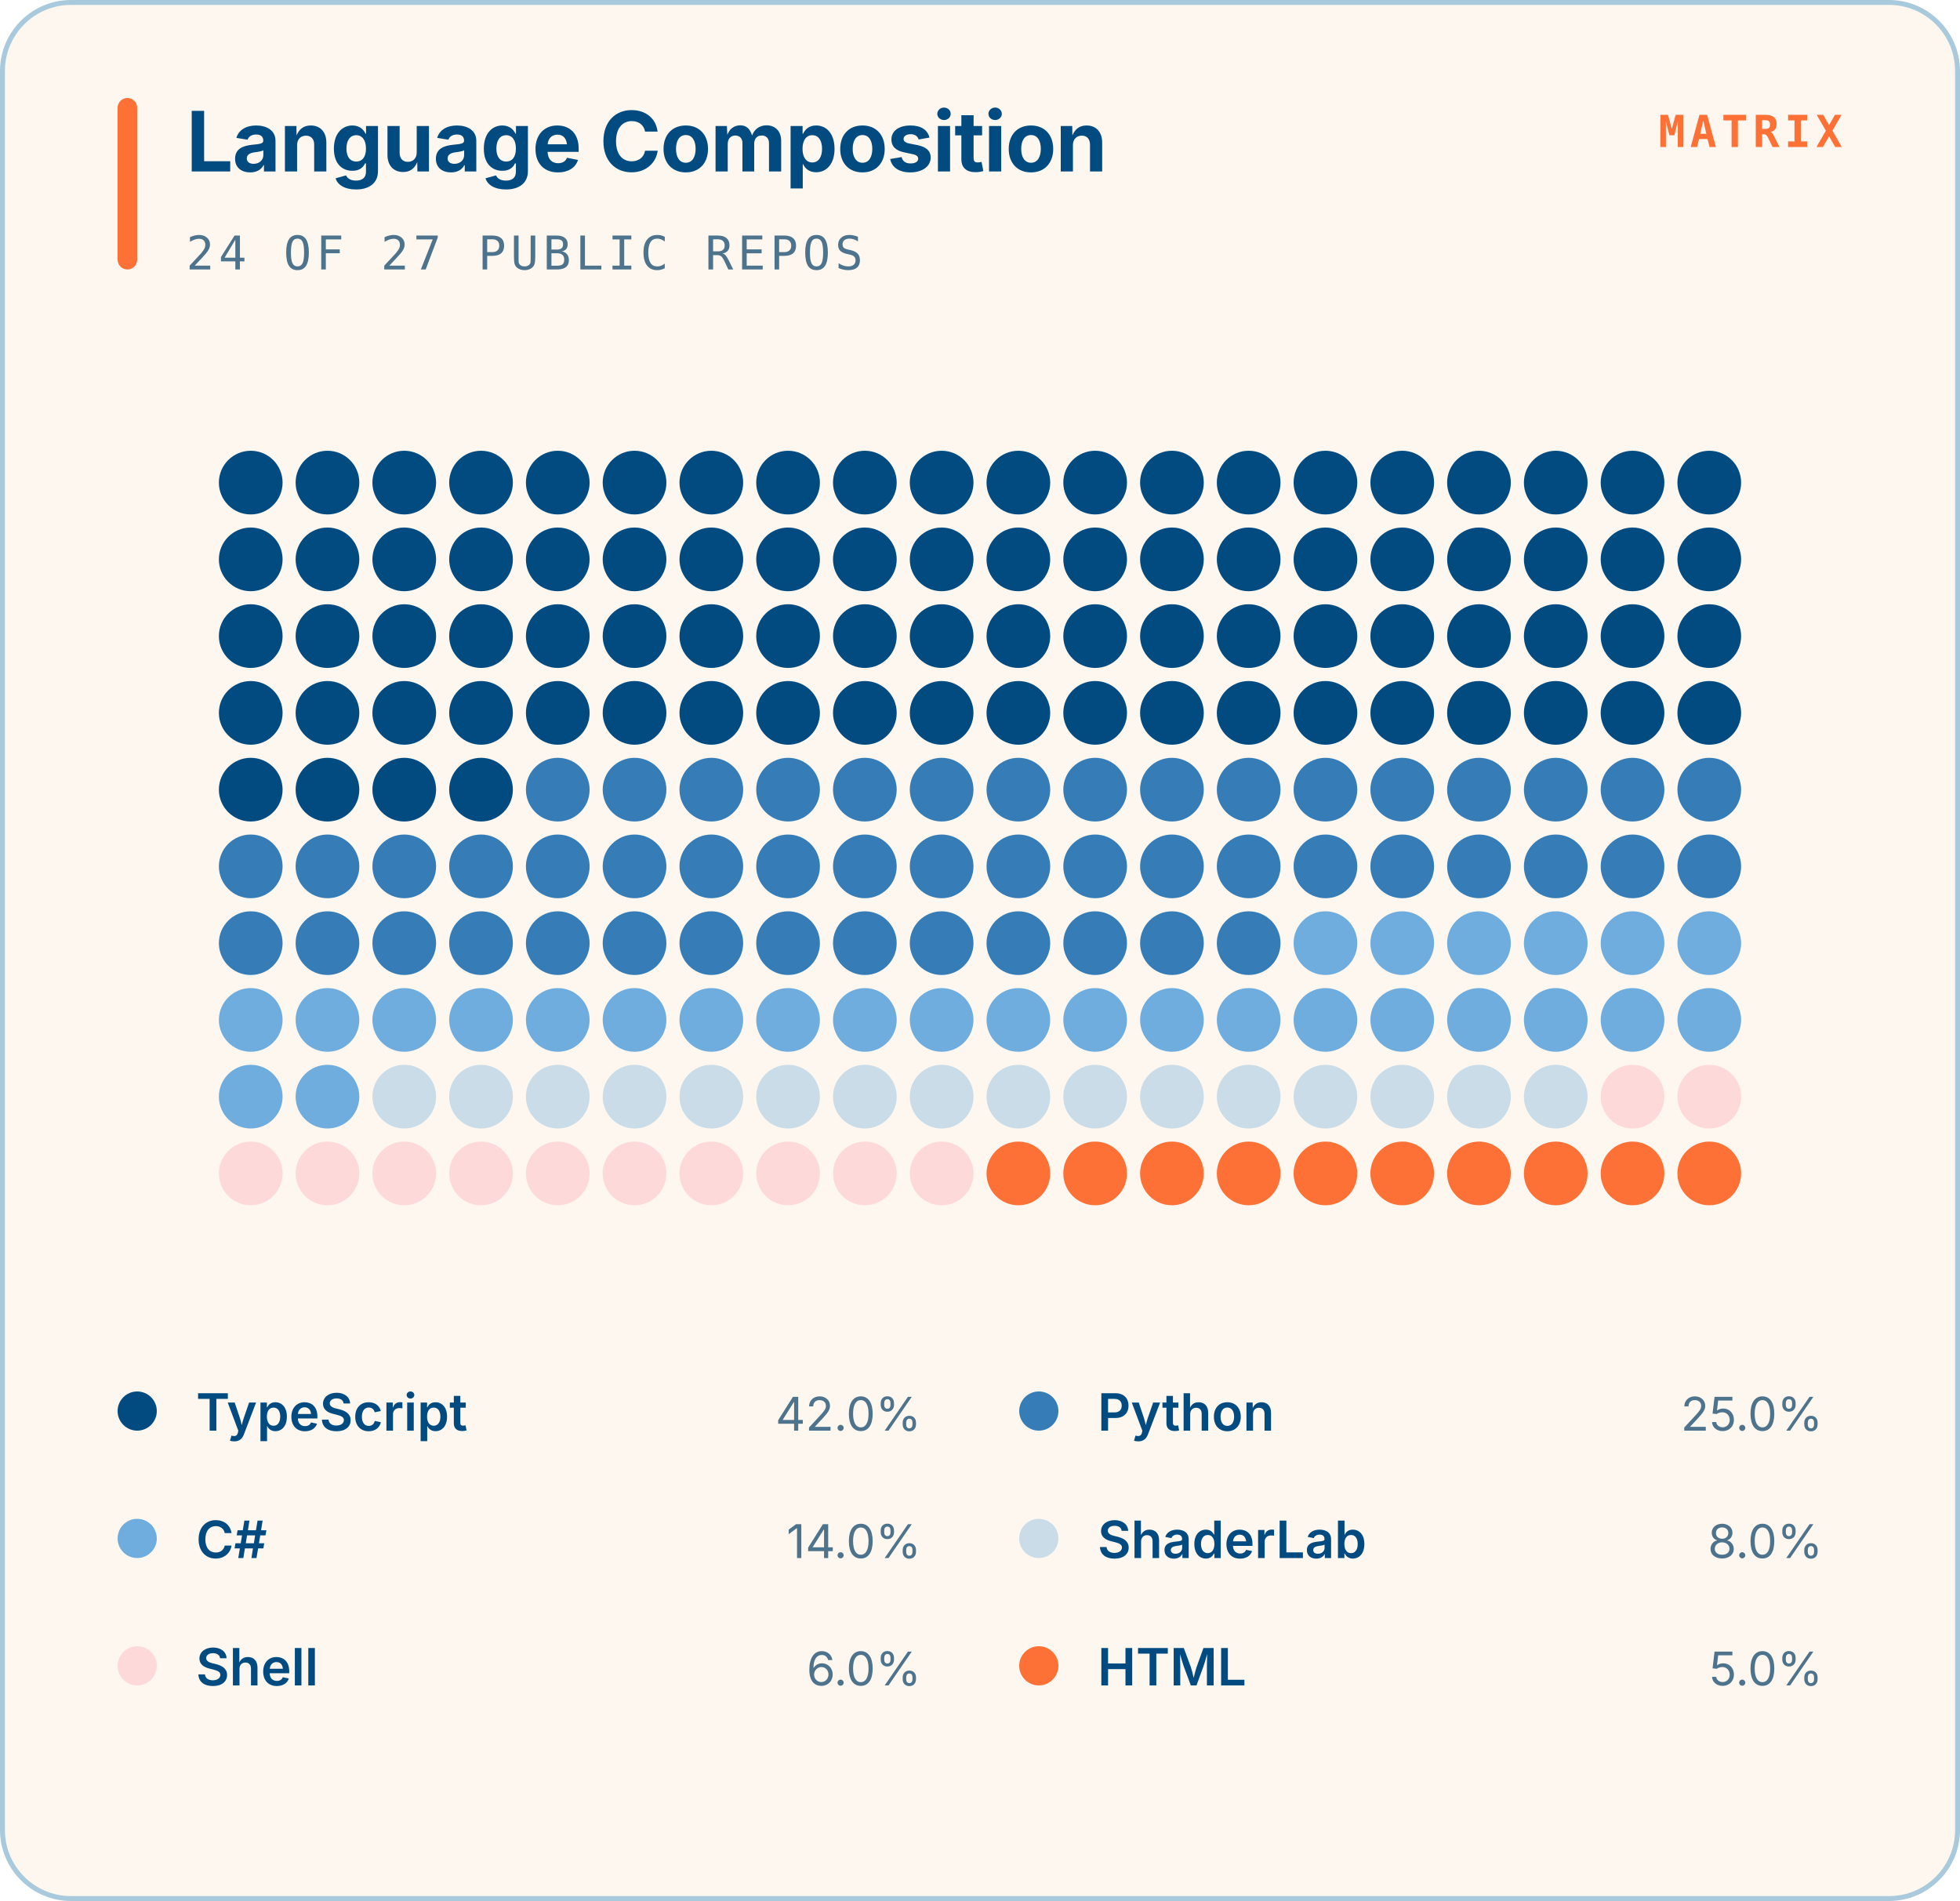
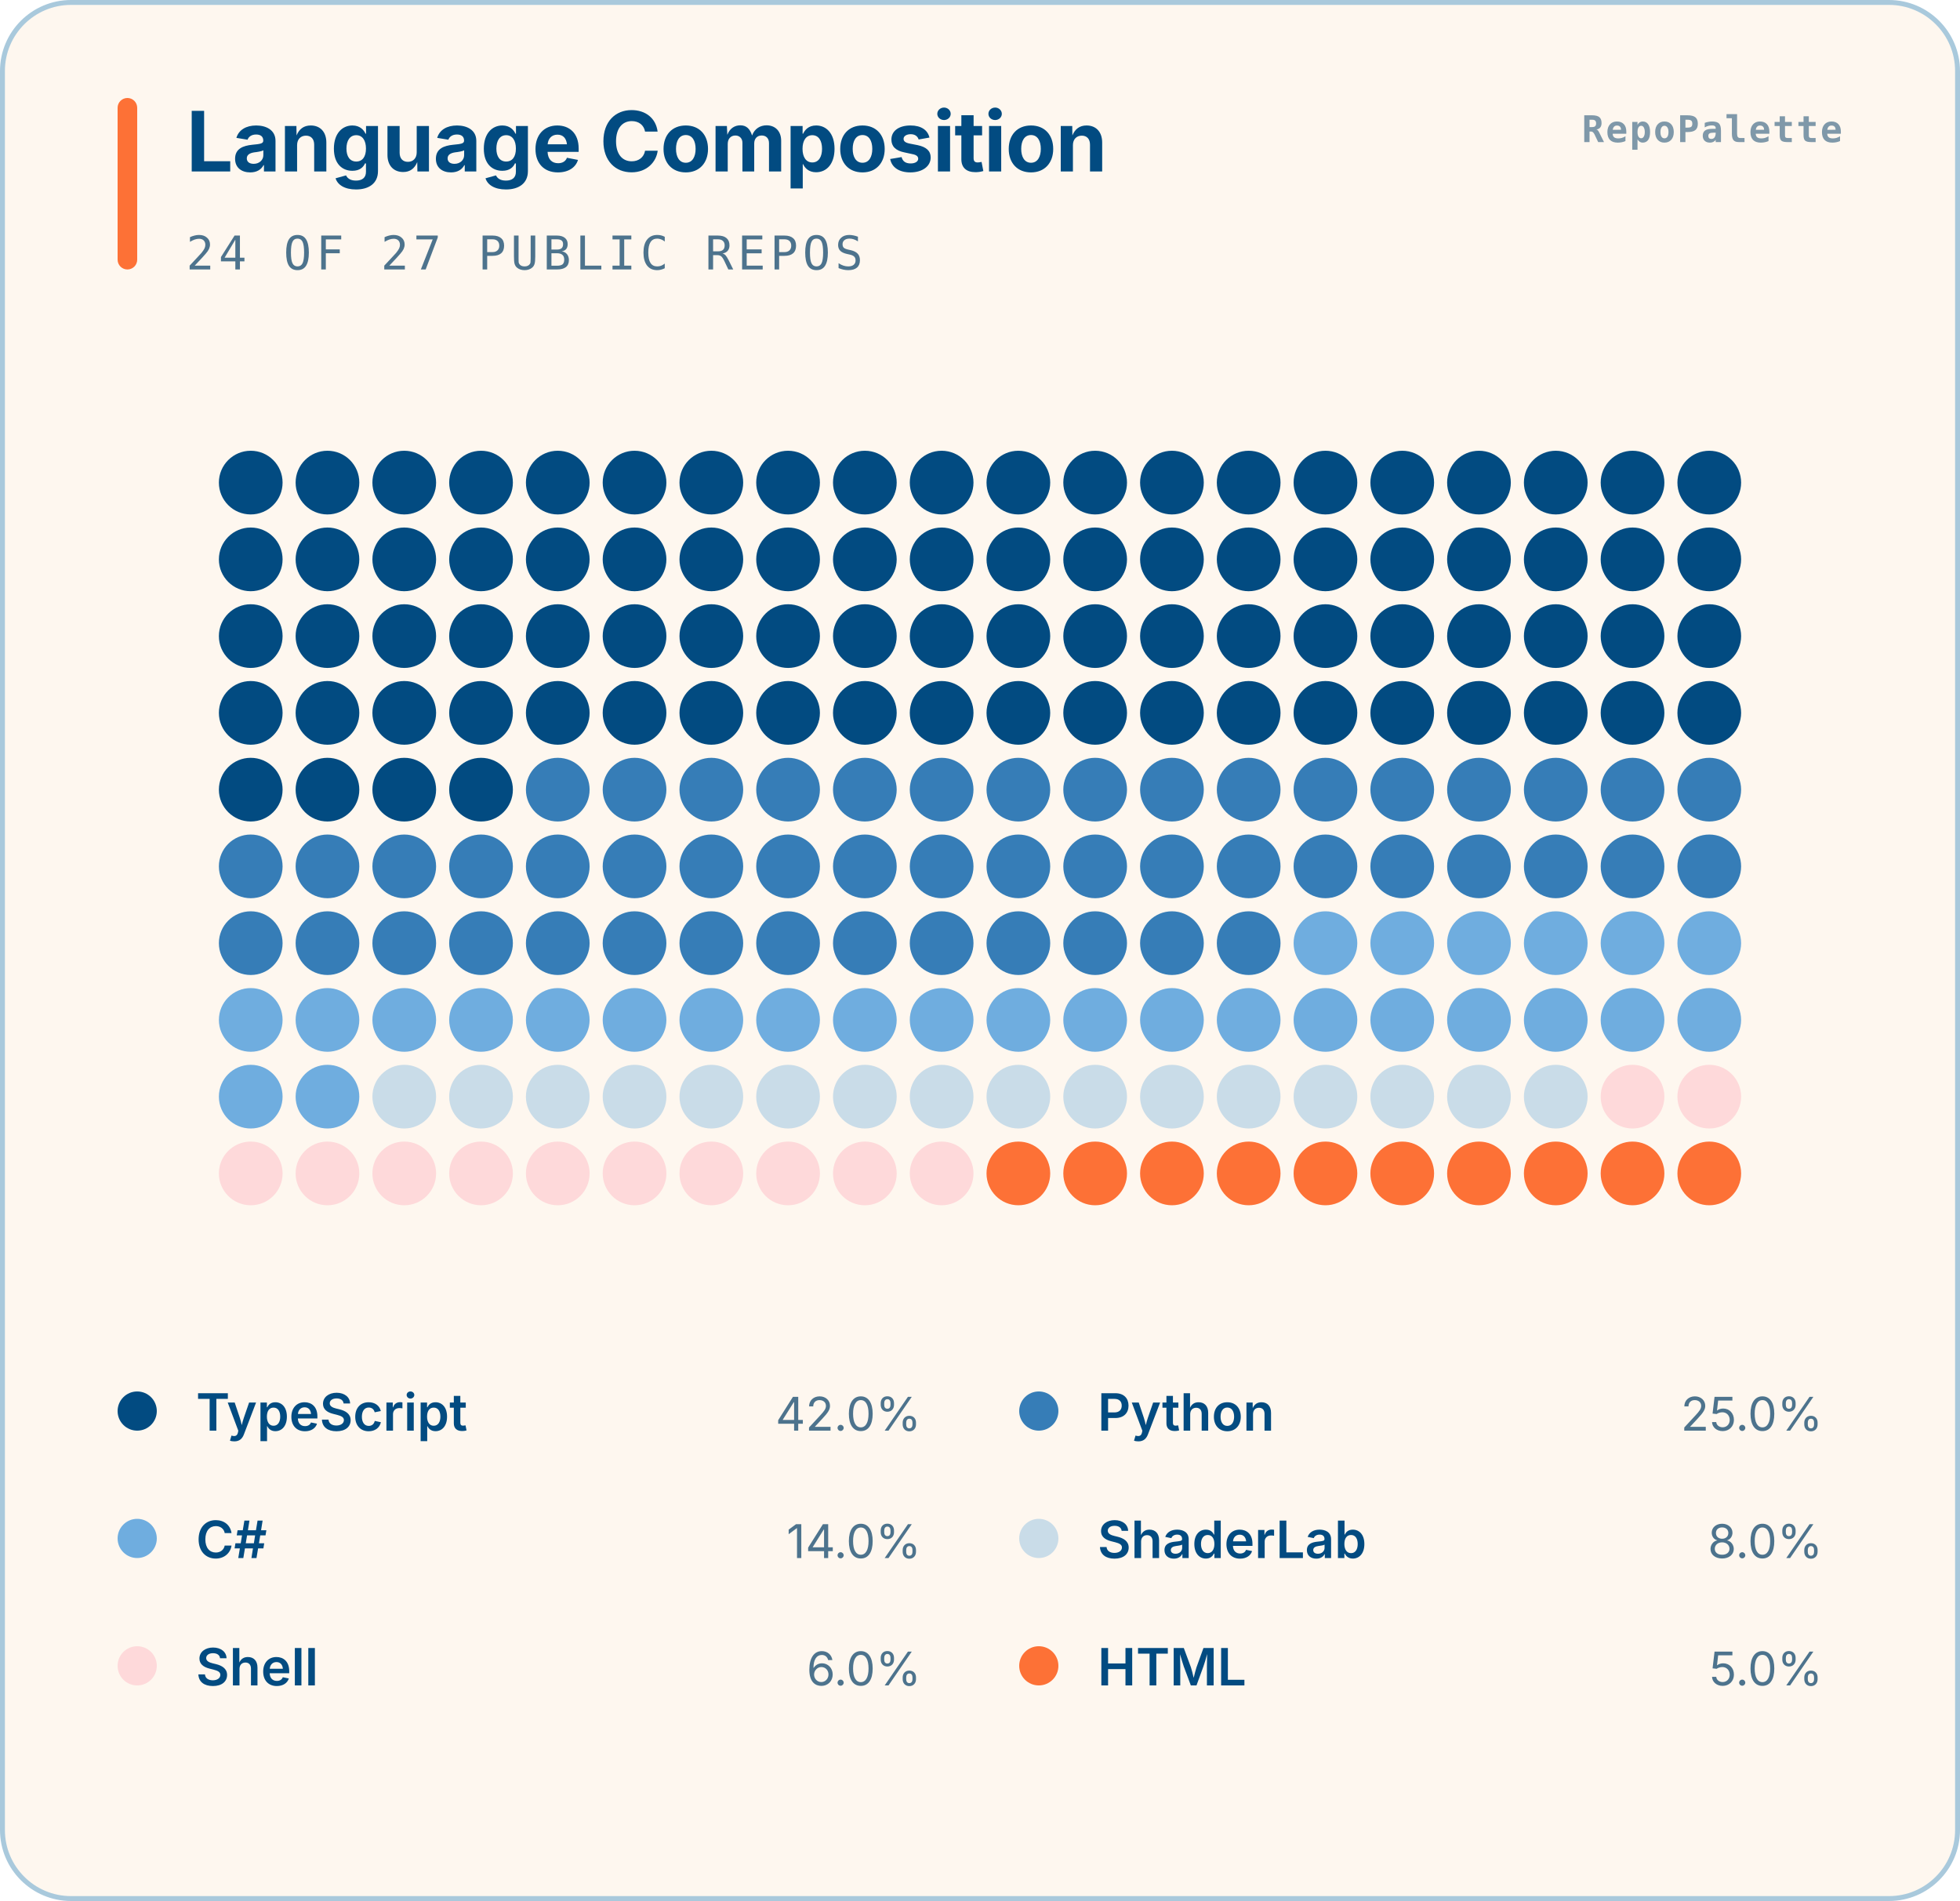
<svg xmlns="http://www.w3.org/2000/svg" role="img" aria-labelledby="title description" data-style="matrix" data-theme="paper" width="400" height="388" viewBox="0 0 400 388">
  <style>
    text { font-family: -apple-system, BlinkMacSystemFont, Segoe UI, sans-serif; }
    .title { fill: #024b81; font-size: 17px; font-weight: 700; letter-spacing: -0.2px; }
-     .meta, .style-tag, .rank, .metric-label { font-family: ui-monospace, SFMono-Regular, Consolas, monospace; }
+     .meta, .brand-watermark, .rank, .metric-label { font-family: ui-monospace, SFMono-Regular, Consolas, monospace; }
    .meta { fill: #4d738d; font-size: 9.5px; letter-spacing: 0.9px; }
-     .style-tag { fill: #fd7136; font-size: 9px; font-weight: 700; letter-spacing: 1px; }
+     .brand-watermark { fill: #4d738d; font-size: 7.5px; font-weight: 600; letter-spacing: 0.35px; opacity: 0.72; }
    .label { fill: #024b81; font-size: 12px; font-weight: 650; }
    .value { fill: #4d738d; font-size: 11px; font-variant-numeric: tabular-nums; }
    .rank { fill: #fd7136; font-size: 9px; font-weight: 700; }
    .metric { fill: #024b81; font-size: 27px; font-weight: 750; font-variant-numeric: tabular-nums; }
    .metric-label { fill: #4d738d; font-size: 7px; letter-spacing: 0.7px; }
    .legend-rank { fill: #4d738d; font-family: ui-monospace, SFMono-Regular, Consolas, monospace; font-size: 8px; font-weight: 700; }
    .legend-label { fill: #024b81; font-size: 10.5px; font-weight: 600; }
    .legend-value { fill: #4d738d; font-size: 9.5px; font-variant-numeric: tabular-nums; }
    .axis-note { fill: #4d738d; font-family: ui-monospace, SFMono-Regular, Consolas, monospace; font-size: 9.5px; letter-spacing: 0.6px; }
    .part-label { font-size: 11px; font-weight: 700; }
    .part-rank { font-family: ui-monospace, SFMono-Regular, Consolas, monospace; font-size: 9px; font-weight: 800; }
    .part-value { font-family: ui-monospace, SFMono-Regular, Consolas, monospace; font-size: 10px; font-variant-numeric: tabular-nums; }
    .center-label { fill: #024b81; font-size: 12px; font-weight: 700; }
    .center-value { fill: #4d738d; font-family: ui-monospace, SFMono-Regular, Consolas, monospace; font-size: 9px; }
    .node-label { font-size: 9px; font-weight: 750; }
    .empty { fill: #4d738d; font-size: 11px; }
  </style>
  <rect class="card" x="0.5" y="0.5" width="399" height="387" rx="14" fill="#fef7ef" stroke="#a9c9dc" />
  <rect x="24" y="20" width="4" height="35" rx="2" fill="#fd7136" />
  <text class="title" x="38" y="35">Language Composition</text>
  <text class="meta" x="38" y="55">24 OF 27 PUBLIC REPOS</text>
-   <text class="style-tag" text-anchor="end" x="376" y="30">MATRIX</text>
+   <text class="brand-watermark" data-role="brand-watermark" text-anchor="end" x="376" y="29" aria-hidden="true">RepoPalette</text>
  <g data-role="unit-field" data-unit-share="0.5">
    <g data-role="composition-part" data-language="TypeScript" data-share="42">
      <circle data-role="matrix-unit" cx="51.17" cy="98.5" r="6.5" fill="#024b81" />
      <circle data-role="matrix-unit" cx="66.83" cy="98.5" r="6.5" fill="#024b81" />
      <circle data-role="matrix-unit" cx="82.5" cy="98.5" r="6.5" fill="#024b81" />
      <circle data-role="matrix-unit" cx="98.17" cy="98.5" r="6.5" fill="#024b81" />
      <circle data-role="matrix-unit" cx="113.83" cy="98.5" r="6.5" fill="#024b81" />
      <circle data-role="matrix-unit" cx="129.5" cy="98.5" r="6.5" fill="#024b81" />
      <circle data-role="matrix-unit" cx="145.17" cy="98.5" r="6.5" fill="#024b81" />
      <circle data-role="matrix-unit" cx="160.83" cy="98.5" r="6.5" fill="#024b81" />
      <circle data-role="matrix-unit" cx="176.5" cy="98.5" r="6.5" fill="#024b81" />
      <circle data-role="matrix-unit" cx="192.17" cy="98.5" r="6.5" fill="#024b81" />
      <circle data-role="matrix-unit" cx="207.83" cy="98.5" r="6.5" fill="#024b81" />
      <circle data-role="matrix-unit" cx="223.5" cy="98.5" r="6.5" fill="#024b81" />
      <circle data-role="matrix-unit" cx="239.17" cy="98.5" r="6.5" fill="#024b81" />
      <circle data-role="matrix-unit" cx="254.83" cy="98.5" r="6.5" fill="#024b81" />
      <circle data-role="matrix-unit" cx="270.5" cy="98.5" r="6.5" fill="#024b81" />
      <circle data-role="matrix-unit" cx="286.17" cy="98.5" r="6.5" fill="#024b81" />
      <circle data-role="matrix-unit" cx="301.83" cy="98.5" r="6.5" fill="#024b81" />
      <circle data-role="matrix-unit" cx="317.5" cy="98.5" r="6.5" fill="#024b81" />
      <circle data-role="matrix-unit" cx="333.17" cy="98.5" r="6.5" fill="#024b81" />
      <circle data-role="matrix-unit" cx="348.83" cy="98.5" r="6.5" fill="#024b81" />
      <circle data-role="matrix-unit" cx="51.17" cy="114.17" r="6.5" fill="#024b81" />
      <circle data-role="matrix-unit" cx="66.83" cy="114.17" r="6.5" fill="#024b81" />
      <circle data-role="matrix-unit" cx="82.5" cy="114.17" r="6.5" fill="#024b81" />
      <circle data-role="matrix-unit" cx="98.17" cy="114.17" r="6.5" fill="#024b81" />
      <circle data-role="matrix-unit" cx="113.83" cy="114.17" r="6.5" fill="#024b81" />
      <circle data-role="matrix-unit" cx="129.5" cy="114.17" r="6.5" fill="#024b81" />
      <circle data-role="matrix-unit" cx="145.17" cy="114.17" r="6.5" fill="#024b81" />
      <circle data-role="matrix-unit" cx="160.83" cy="114.17" r="6.5" fill="#024b81" />
      <circle data-role="matrix-unit" cx="176.5" cy="114.17" r="6.5" fill="#024b81" />
      <circle data-role="matrix-unit" cx="192.17" cy="114.17" r="6.5" fill="#024b81" />
      <circle data-role="matrix-unit" cx="207.83" cy="114.17" r="6.5" fill="#024b81" />
      <circle data-role="matrix-unit" cx="223.5" cy="114.17" r="6.5" fill="#024b81" />
      <circle data-role="matrix-unit" cx="239.17" cy="114.17" r="6.5" fill="#024b81" />
      <circle data-role="matrix-unit" cx="254.83" cy="114.17" r="6.5" fill="#024b81" />
      <circle data-role="matrix-unit" cx="270.5" cy="114.17" r="6.5" fill="#024b81" />
      <circle data-role="matrix-unit" cx="286.17" cy="114.17" r="6.5" fill="#024b81" />
      <circle data-role="matrix-unit" cx="301.83" cy="114.17" r="6.5" fill="#024b81" />
      <circle data-role="matrix-unit" cx="317.5" cy="114.17" r="6.5" fill="#024b81" />
      <circle data-role="matrix-unit" cx="333.17" cy="114.17" r="6.5" fill="#024b81" />
      <circle data-role="matrix-unit" cx="348.83" cy="114.17" r="6.5" fill="#024b81" />
      <circle data-role="matrix-unit" cx="51.17" cy="129.83" r="6.5" fill="#024b81" />
      <circle data-role="matrix-unit" cx="66.83" cy="129.83" r="6.5" fill="#024b81" />
      <circle data-role="matrix-unit" cx="82.5" cy="129.83" r="6.5" fill="#024b81" />
      <circle data-role="matrix-unit" cx="98.17" cy="129.83" r="6.5" fill="#024b81" />
      <circle data-role="matrix-unit" cx="113.83" cy="129.83" r="6.5" fill="#024b81" />
      <circle data-role="matrix-unit" cx="129.5" cy="129.83" r="6.5" fill="#024b81" />
      <circle data-role="matrix-unit" cx="145.17" cy="129.83" r="6.5" fill="#024b81" />
      <circle data-role="matrix-unit" cx="160.83" cy="129.83" r="6.5" fill="#024b81" />
      <circle data-role="matrix-unit" cx="176.5" cy="129.83" r="6.5" fill="#024b81" />
      <circle data-role="matrix-unit" cx="192.17" cy="129.83" r="6.5" fill="#024b81" />
      <circle data-role="matrix-unit" cx="207.83" cy="129.83" r="6.5" fill="#024b81" />
      <circle data-role="matrix-unit" cx="223.5" cy="129.83" r="6.5" fill="#024b81" />
      <circle data-role="matrix-unit" cx="239.17" cy="129.83" r="6.5" fill="#024b81" />
      <circle data-role="matrix-unit" cx="254.83" cy="129.83" r="6.5" fill="#024b81" />
      <circle data-role="matrix-unit" cx="270.5" cy="129.83" r="6.5" fill="#024b81" />
      <circle data-role="matrix-unit" cx="286.17" cy="129.83" r="6.5" fill="#024b81" />
      <circle data-role="matrix-unit" cx="301.83" cy="129.83" r="6.5" fill="#024b81" />
      <circle data-role="matrix-unit" cx="317.5" cy="129.83" r="6.5" fill="#024b81" />
      <circle data-role="matrix-unit" cx="333.17" cy="129.83" r="6.5" fill="#024b81" />
      <circle data-role="matrix-unit" cx="348.83" cy="129.83" r="6.5" fill="#024b81" />
      <circle data-role="matrix-unit" cx="51.17" cy="145.5" r="6.5" fill="#024b81" />
      <circle data-role="matrix-unit" cx="66.83" cy="145.5" r="6.5" fill="#024b81" />
      <circle data-role="matrix-unit" cx="82.5" cy="145.5" r="6.5" fill="#024b81" />
      <circle data-role="matrix-unit" cx="98.17" cy="145.5" r="6.5" fill="#024b81" />
      <circle data-role="matrix-unit" cx="113.83" cy="145.5" r="6.5" fill="#024b81" />
      <circle data-role="matrix-unit" cx="129.5" cy="145.5" r="6.5" fill="#024b81" />
      <circle data-role="matrix-unit" cx="145.17" cy="145.5" r="6.5" fill="#024b81" />
      <circle data-role="matrix-unit" cx="160.83" cy="145.5" r="6.5" fill="#024b81" />
      <circle data-role="matrix-unit" cx="176.5" cy="145.5" r="6.5" fill="#024b81" />
      <circle data-role="matrix-unit" cx="192.17" cy="145.5" r="6.5" fill="#024b81" />
      <circle data-role="matrix-unit" cx="207.83" cy="145.5" r="6.5" fill="#024b81" />
      <circle data-role="matrix-unit" cx="223.5" cy="145.5" r="6.5" fill="#024b81" />
      <circle data-role="matrix-unit" cx="239.17" cy="145.5" r="6.5" fill="#024b81" />
      <circle data-role="matrix-unit" cx="254.83" cy="145.5" r="6.5" fill="#024b81" />
      <circle data-role="matrix-unit" cx="270.5" cy="145.5" r="6.5" fill="#024b81" />
      <circle data-role="matrix-unit" cx="286.17" cy="145.5" r="6.5" fill="#024b81" />
      <circle data-role="matrix-unit" cx="301.83" cy="145.5" r="6.5" fill="#024b81" />
      <circle data-role="matrix-unit" cx="317.5" cy="145.5" r="6.5" fill="#024b81" />
      <circle data-role="matrix-unit" cx="333.17" cy="145.5" r="6.5" fill="#024b81" />
      <circle data-role="matrix-unit" cx="348.83" cy="145.5" r="6.5" fill="#024b81" />
      <circle data-role="matrix-unit" cx="51.17" cy="161.17" r="6.5" fill="#024b81" />
      <circle data-role="matrix-unit" cx="66.83" cy="161.17" r="6.5" fill="#024b81" />
      <circle data-role="matrix-unit" cx="82.5" cy="161.17" r="6.5" fill="#024b81" />
      <circle data-role="matrix-unit" cx="98.17" cy="161.17" r="6.5" fill="#024b81" />
    </g>
    <g data-role="composition-part" data-language="Python" data-share="25">
      <circle data-role="matrix-unit" cx="113.83" cy="161.17" r="6.5" fill="#367db7" />
      <circle data-role="matrix-unit" cx="129.5" cy="161.17" r="6.5" fill="#367db7" />
      <circle data-role="matrix-unit" cx="145.17" cy="161.17" r="6.5" fill="#367db7" />
      <circle data-role="matrix-unit" cx="160.83" cy="161.17" r="6.5" fill="#367db7" />
      <circle data-role="matrix-unit" cx="176.5" cy="161.17" r="6.5" fill="#367db7" />
      <circle data-role="matrix-unit" cx="192.17" cy="161.17" r="6.5" fill="#367db7" />
      <circle data-role="matrix-unit" cx="207.83" cy="161.17" r="6.5" fill="#367db7" />
      <circle data-role="matrix-unit" cx="223.5" cy="161.17" r="6.5" fill="#367db7" />
      <circle data-role="matrix-unit" cx="239.17" cy="161.17" r="6.5" fill="#367db7" />
      <circle data-role="matrix-unit" cx="254.83" cy="161.17" r="6.5" fill="#367db7" />
      <circle data-role="matrix-unit" cx="270.5" cy="161.17" r="6.5" fill="#367db7" />
      <circle data-role="matrix-unit" cx="286.17" cy="161.17" r="6.5" fill="#367db7" />
      <circle data-role="matrix-unit" cx="301.83" cy="161.17" r="6.5" fill="#367db7" />
      <circle data-role="matrix-unit" cx="317.5" cy="161.17" r="6.5" fill="#367db7" />
      <circle data-role="matrix-unit" cx="333.17" cy="161.17" r="6.5" fill="#367db7" />
      <circle data-role="matrix-unit" cx="348.83" cy="161.17" r="6.5" fill="#367db7" />
      <circle data-role="matrix-unit" cx="51.17" cy="176.83" r="6.5" fill="#367db7" />
      <circle data-role="matrix-unit" cx="66.83" cy="176.83" r="6.5" fill="#367db7" />
      <circle data-role="matrix-unit" cx="82.5" cy="176.83" r="6.5" fill="#367db7" />
      <circle data-role="matrix-unit" cx="98.17" cy="176.83" r="6.5" fill="#367db7" />
      <circle data-role="matrix-unit" cx="113.83" cy="176.83" r="6.5" fill="#367db7" />
      <circle data-role="matrix-unit" cx="129.5" cy="176.83" r="6.5" fill="#367db7" />
      <circle data-role="matrix-unit" cx="145.17" cy="176.83" r="6.5" fill="#367db7" />
      <circle data-role="matrix-unit" cx="160.83" cy="176.83" r="6.5" fill="#367db7" />
      <circle data-role="matrix-unit" cx="176.5" cy="176.83" r="6.5" fill="#367db7" />
      <circle data-role="matrix-unit" cx="192.17" cy="176.83" r="6.5" fill="#367db7" />
      <circle data-role="matrix-unit" cx="207.83" cy="176.83" r="6.5" fill="#367db7" />
      <circle data-role="matrix-unit" cx="223.5" cy="176.83" r="6.5" fill="#367db7" />
      <circle data-role="matrix-unit" cx="239.17" cy="176.83" r="6.5" fill="#367db7" />
      <circle data-role="matrix-unit" cx="254.83" cy="176.83" r="6.5" fill="#367db7" />
      <circle data-role="matrix-unit" cx="270.5" cy="176.83" r="6.5" fill="#367db7" />
      <circle data-role="matrix-unit" cx="286.17" cy="176.83" r="6.5" fill="#367db7" />
      <circle data-role="matrix-unit" cx="301.83" cy="176.83" r="6.5" fill="#367db7" />
      <circle data-role="matrix-unit" cx="317.5" cy="176.83" r="6.5" fill="#367db7" />
      <circle data-role="matrix-unit" cx="333.17" cy="176.83" r="6.5" fill="#367db7" />
      <circle data-role="matrix-unit" cx="348.83" cy="176.83" r="6.5" fill="#367db7" />
      <circle data-role="matrix-unit" cx="51.17" cy="192.5" r="6.5" fill="#367db7" />
      <circle data-role="matrix-unit" cx="66.83" cy="192.5" r="6.5" fill="#367db7" />
      <circle data-role="matrix-unit" cx="82.5" cy="192.5" r="6.5" fill="#367db7" />
      <circle data-role="matrix-unit" cx="98.17" cy="192.5" r="6.5" fill="#367db7" />
      <circle data-role="matrix-unit" cx="113.83" cy="192.5" r="6.5" fill="#367db7" />
      <circle data-role="matrix-unit" cx="129.5" cy="192.5" r="6.5" fill="#367db7" />
      <circle data-role="matrix-unit" cx="145.17" cy="192.5" r="6.5" fill="#367db7" />
      <circle data-role="matrix-unit" cx="160.83" cy="192.5" r="6.5" fill="#367db7" />
      <circle data-role="matrix-unit" cx="176.5" cy="192.5" r="6.5" fill="#367db7" />
      <circle data-role="matrix-unit" cx="192.17" cy="192.5" r="6.5" fill="#367db7" />
      <circle data-role="matrix-unit" cx="207.83" cy="192.5" r="6.5" fill="#367db7" />
      <circle data-role="matrix-unit" cx="223.5" cy="192.5" r="6.5" fill="#367db7" />
      <circle data-role="matrix-unit" cx="239.17" cy="192.5" r="6.5" fill="#367db7" />
      <circle data-role="matrix-unit" cx="254.83" cy="192.5" r="6.5" fill="#367db7" />
    </g>
    <g data-role="composition-part" data-language="C#" data-share="14">
      <circle data-role="matrix-unit" cx="270.5" cy="192.5" r="6.5" fill="#6faddf" />
      <circle data-role="matrix-unit" cx="286.17" cy="192.5" r="6.5" fill="#6faddf" />
      <circle data-role="matrix-unit" cx="301.83" cy="192.5" r="6.5" fill="#6faddf" />
      <circle data-role="matrix-unit" cx="317.5" cy="192.5" r="6.5" fill="#6faddf" />
      <circle data-role="matrix-unit" cx="333.17" cy="192.5" r="6.5" fill="#6faddf" />
      <circle data-role="matrix-unit" cx="348.83" cy="192.5" r="6.5" fill="#6faddf" />
      <circle data-role="matrix-unit" cx="51.17" cy="208.17" r="6.5" fill="#6faddf" />
      <circle data-role="matrix-unit" cx="66.83" cy="208.17" r="6.5" fill="#6faddf" />
      <circle data-role="matrix-unit" cx="82.5" cy="208.17" r="6.5" fill="#6faddf" />
      <circle data-role="matrix-unit" cx="98.17" cy="208.17" r="6.5" fill="#6faddf" />
      <circle data-role="matrix-unit" cx="113.83" cy="208.17" r="6.5" fill="#6faddf" />
      <circle data-role="matrix-unit" cx="129.5" cy="208.17" r="6.5" fill="#6faddf" />
      <circle data-role="matrix-unit" cx="145.17" cy="208.17" r="6.5" fill="#6faddf" />
      <circle data-role="matrix-unit" cx="160.83" cy="208.17" r="6.5" fill="#6faddf" />
      <circle data-role="matrix-unit" cx="176.5" cy="208.17" r="6.5" fill="#6faddf" />
      <circle data-role="matrix-unit" cx="192.17" cy="208.17" r="6.5" fill="#6faddf" />
      <circle data-role="matrix-unit" cx="207.83" cy="208.17" r="6.5" fill="#6faddf" />
      <circle data-role="matrix-unit" cx="223.5" cy="208.17" r="6.5" fill="#6faddf" />
      <circle data-role="matrix-unit" cx="239.17" cy="208.17" r="6.5" fill="#6faddf" />
      <circle data-role="matrix-unit" cx="254.83" cy="208.17" r="6.5" fill="#6faddf" />
      <circle data-role="matrix-unit" cx="270.5" cy="208.17" r="6.5" fill="#6faddf" />
      <circle data-role="matrix-unit" cx="286.17" cy="208.17" r="6.5" fill="#6faddf" />
      <circle data-role="matrix-unit" cx="301.83" cy="208.17" r="6.5" fill="#6faddf" />
      <circle data-role="matrix-unit" cx="317.5" cy="208.17" r="6.5" fill="#6faddf" />
      <circle data-role="matrix-unit" cx="333.17" cy="208.17" r="6.5" fill="#6faddf" />
      <circle data-role="matrix-unit" cx="348.83" cy="208.17" r="6.5" fill="#6faddf" />
      <circle data-role="matrix-unit" cx="51.17" cy="223.83" r="6.5" fill="#6faddf" />
      <circle data-role="matrix-unit" cx="66.83" cy="223.83" r="6.5" fill="#6faddf" />
    </g>
    <g data-role="composition-part" data-language="ShaderLab" data-share="8">
      <circle data-role="matrix-unit" cx="82.5" cy="223.83" r="6.5" fill="#c9dce8" />
      <circle data-role="matrix-unit" cx="98.17" cy="223.83" r="6.5" fill="#c9dce8" />
      <circle data-role="matrix-unit" cx="113.83" cy="223.83" r="6.5" fill="#c9dce8" />
      <circle data-role="matrix-unit" cx="129.5" cy="223.83" r="6.5" fill="#c9dce8" />
      <circle data-role="matrix-unit" cx="145.17" cy="223.83" r="6.5" fill="#c9dce8" />
      <circle data-role="matrix-unit" cx="160.83" cy="223.83" r="6.5" fill="#c9dce8" />
      <circle data-role="matrix-unit" cx="176.5" cy="223.83" r="6.5" fill="#c9dce8" />
      <circle data-role="matrix-unit" cx="192.17" cy="223.83" r="6.5" fill="#c9dce8" />
      <circle data-role="matrix-unit" cx="207.83" cy="223.83" r="6.5" fill="#c9dce8" />
      <circle data-role="matrix-unit" cx="223.5" cy="223.83" r="6.5" fill="#c9dce8" />
      <circle data-role="matrix-unit" cx="239.17" cy="223.83" r="6.5" fill="#c9dce8" />
      <circle data-role="matrix-unit" cx="254.83" cy="223.83" r="6.5" fill="#c9dce8" />
      <circle data-role="matrix-unit" cx="270.5" cy="223.83" r="6.5" fill="#c9dce8" />
      <circle data-role="matrix-unit" cx="286.17" cy="223.83" r="6.5" fill="#c9dce8" />
      <circle data-role="matrix-unit" cx="301.83" cy="223.83" r="6.5" fill="#c9dce8" />
      <circle data-role="matrix-unit" cx="317.5" cy="223.83" r="6.5" fill="#c9dce8" />
    </g>
    <g data-role="composition-part" data-language="Shell" data-share="6">
      <circle data-role="matrix-unit" cx="333.17" cy="223.83" r="6.5" fill="#fed9da" />
      <circle data-role="matrix-unit" cx="348.83" cy="223.83" r="6.5" fill="#fed9da" />
      <circle data-role="matrix-unit" cx="51.17" cy="239.5" r="6.5" fill="#fed9da" />
      <circle data-role="matrix-unit" cx="66.83" cy="239.5" r="6.5" fill="#fed9da" />
      <circle data-role="matrix-unit" cx="82.5" cy="239.5" r="6.5" fill="#fed9da" />
      <circle data-role="matrix-unit" cx="98.17" cy="239.5" r="6.5" fill="#fed9da" />
      <circle data-role="matrix-unit" cx="113.83" cy="239.5" r="6.5" fill="#fed9da" />
      <circle data-role="matrix-unit" cx="129.5" cy="239.5" r="6.5" fill="#fed9da" />
      <circle data-role="matrix-unit" cx="145.17" cy="239.5" r="6.5" fill="#fed9da" />
      <circle data-role="matrix-unit" cx="160.83" cy="239.5" r="6.5" fill="#fed9da" />
      <circle data-role="matrix-unit" cx="176.5" cy="239.5" r="6.5" fill="#fed9da" />
      <circle data-role="matrix-unit" cx="192.17" cy="239.5" r="6.5" fill="#fed9da" />
    </g>
    <g data-role="composition-part" data-language="HTML" data-share="5">
      <circle data-role="matrix-unit" cx="207.83" cy="239.5" r="6.5" fill="#fd7136" />
      <circle data-role="matrix-unit" cx="223.5" cy="239.5" r="6.5" fill="#fd7136" />
      <circle data-role="matrix-unit" cx="239.17" cy="239.5" r="6.5" fill="#fd7136" />
      <circle data-role="matrix-unit" cx="254.83" cy="239.5" r="6.5" fill="#fd7136" />
      <circle data-role="matrix-unit" cx="270.5" cy="239.5" r="6.5" fill="#fd7136" />
      <circle data-role="matrix-unit" cx="286.17" cy="239.5" r="6.5" fill="#fd7136" />
      <circle data-role="matrix-unit" cx="301.83" cy="239.5" r="6.5" fill="#fd7136" />
      <circle data-role="matrix-unit" cx="317.5" cy="239.5" r="6.5" fill="#fd7136" />
      <circle data-role="matrix-unit" cx="333.17" cy="239.5" r="6.5" fill="#fd7136" />
      <circle data-role="matrix-unit" cx="348.83" cy="239.5" r="6.5" fill="#fd7136" />
    </g>
  </g>
  <g data-role="legend" data-columns="2">
    <circle cx="28" cy="288" r="4" fill="#024b81" />
    <text class="legend-label" x="40" y="292">TypeScript</text>
    <text class="legend-value" text-anchor="end" x="188" y="292">42.0%</text>
    <circle cx="212" cy="288" r="4" fill="#367db7" />
    <text class="legend-label" x="224" y="292">Python</text>
    <text class="legend-value" text-anchor="end" x="372" y="292">25.0%</text>
    <circle cx="28" cy="314" r="4" fill="#6faddf" />
    <text class="legend-label" x="40" y="318">C#</text>
    <text class="legend-value" text-anchor="end" x="188" y="318">14.0%</text>
    <circle cx="212" cy="314" r="4" fill="#c9dce8" />
    <text class="legend-label" x="224" y="318">ShaderLab</text>
    <text class="legend-value" text-anchor="end" x="372" y="318">8.0%</text>
    <circle cx="28" cy="340" r="4" fill="#fed9da" />
    <text class="legend-label" x="40" y="344">Shell</text>
    <text class="legend-value" text-anchor="end" x="188" y="344">6.0%</text>
    <circle cx="212" cy="340" r="4" fill="#fd7136" />
    <text class="legend-label" x="224" y="344">HTML</text>
    <text class="legend-value" text-anchor="end" x="372" y="344">5.0%</text>
  </g>
</svg>
